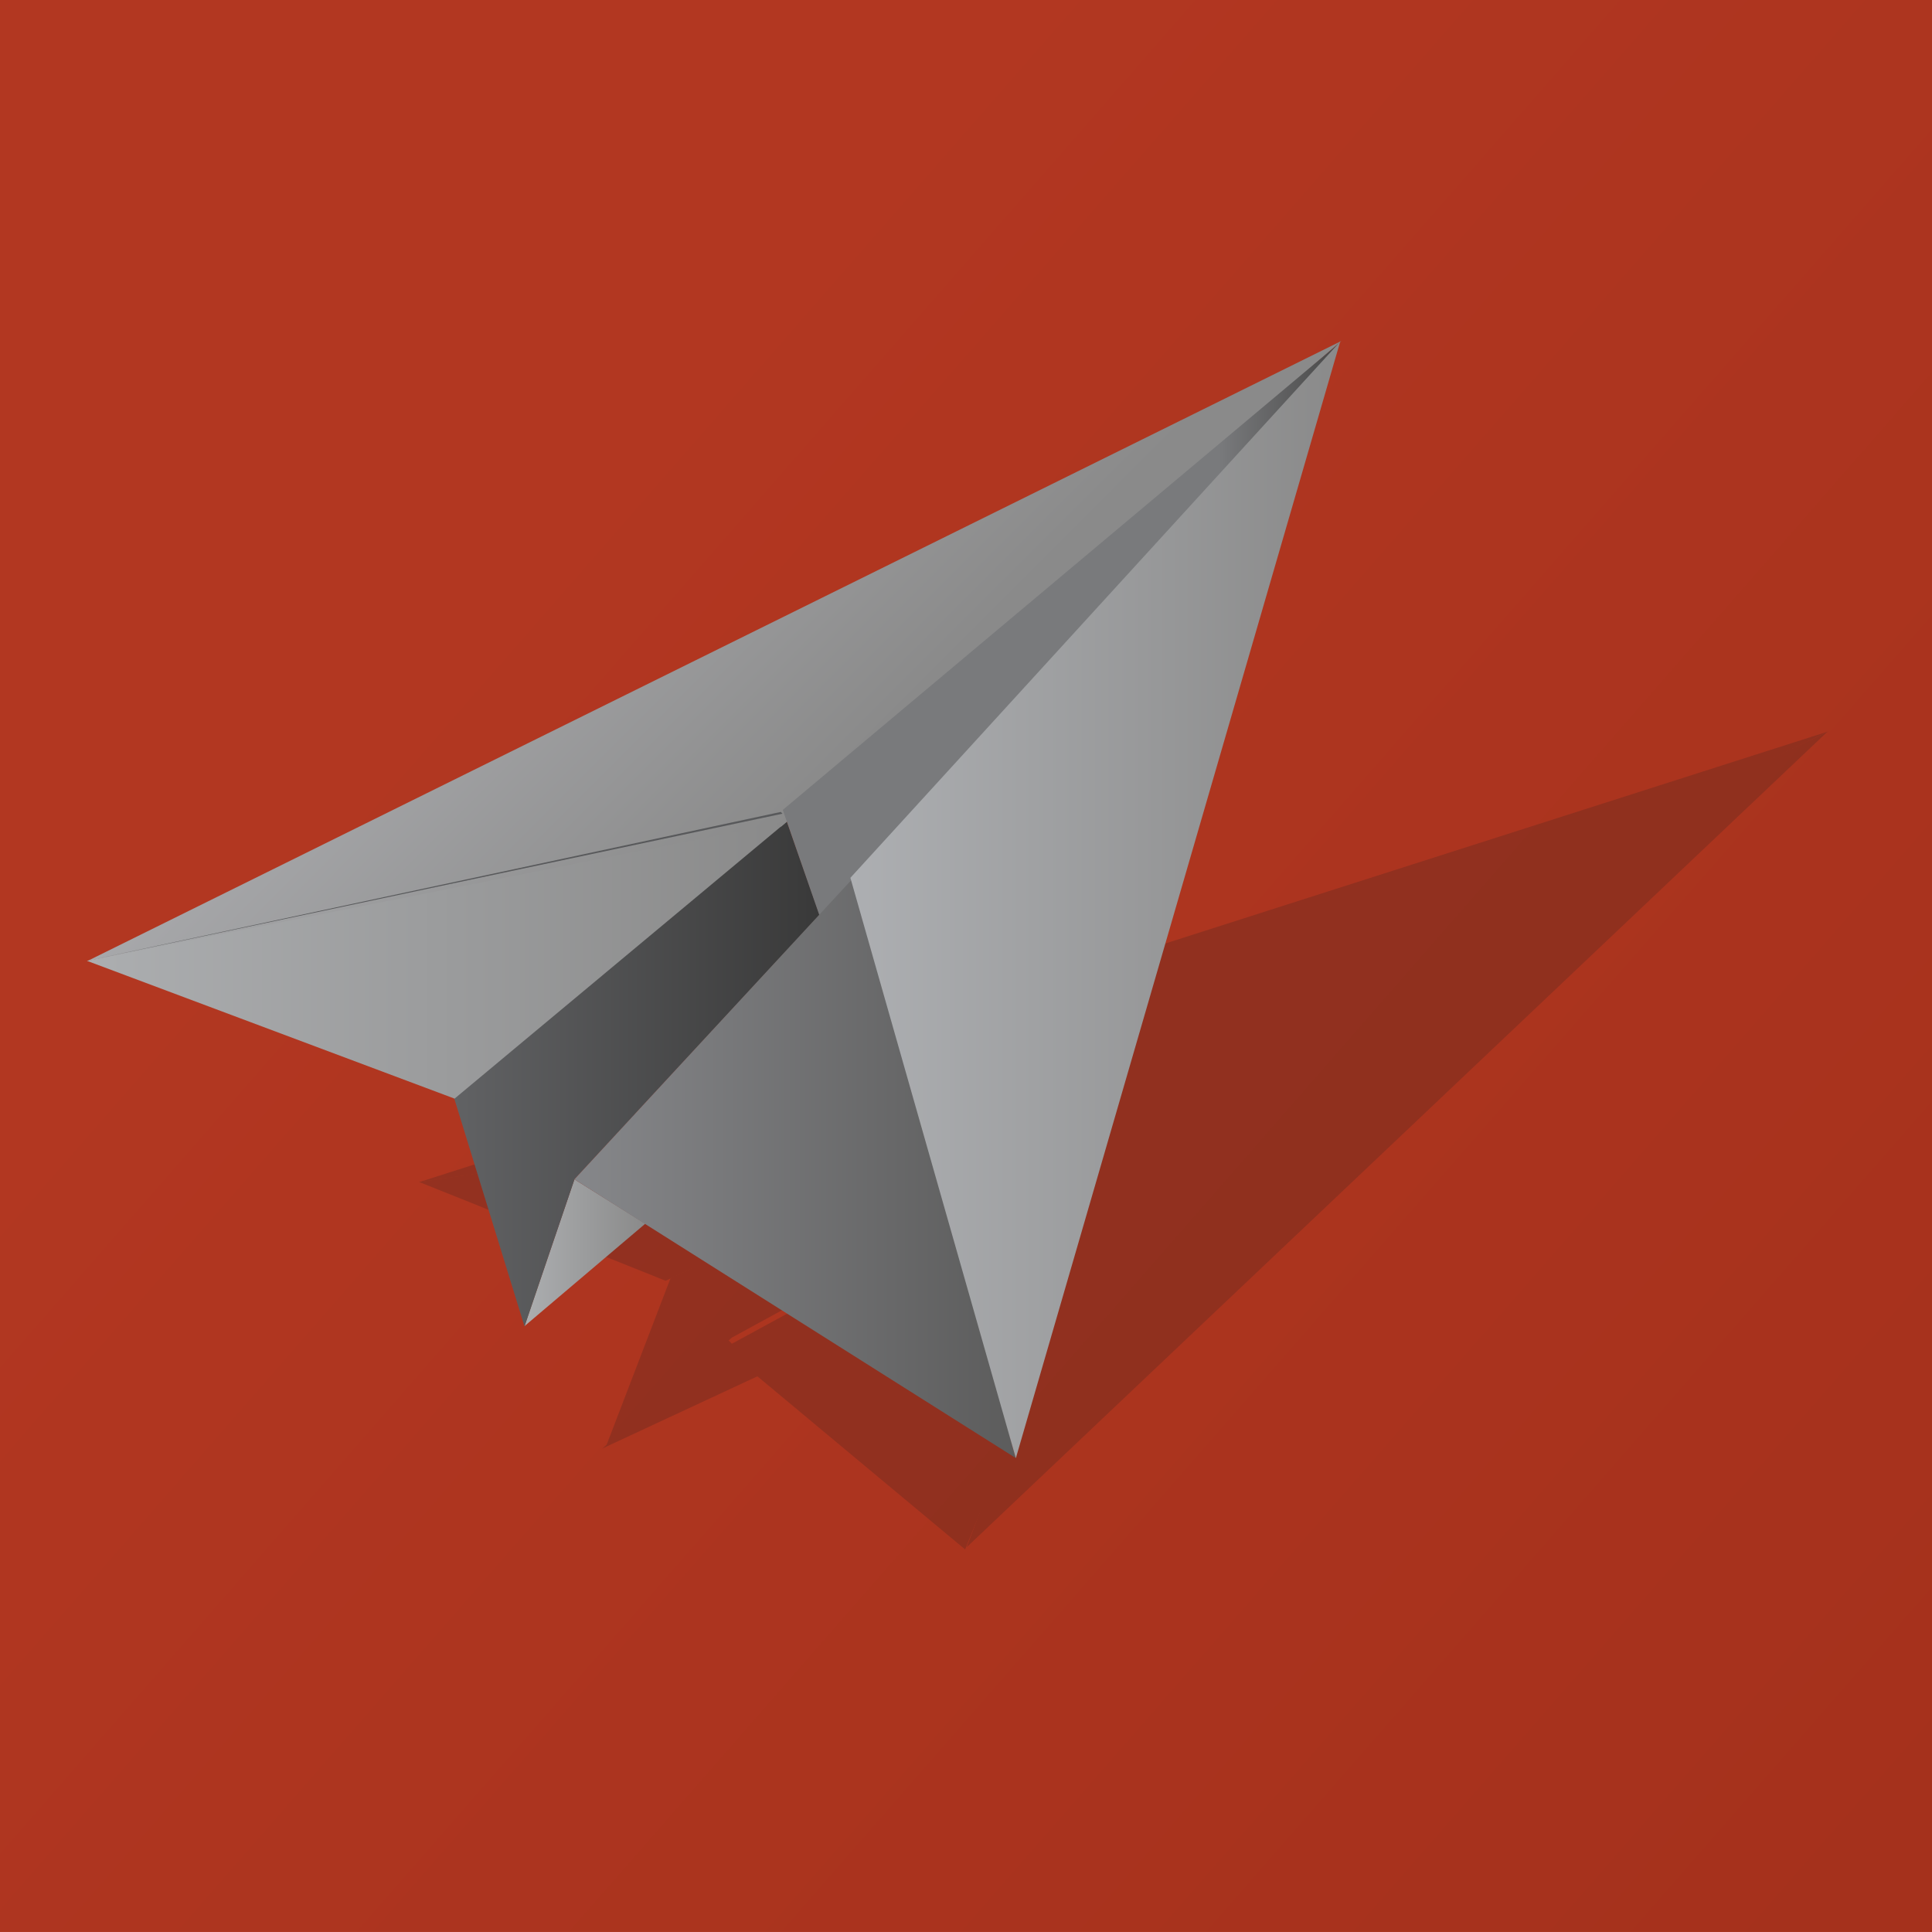
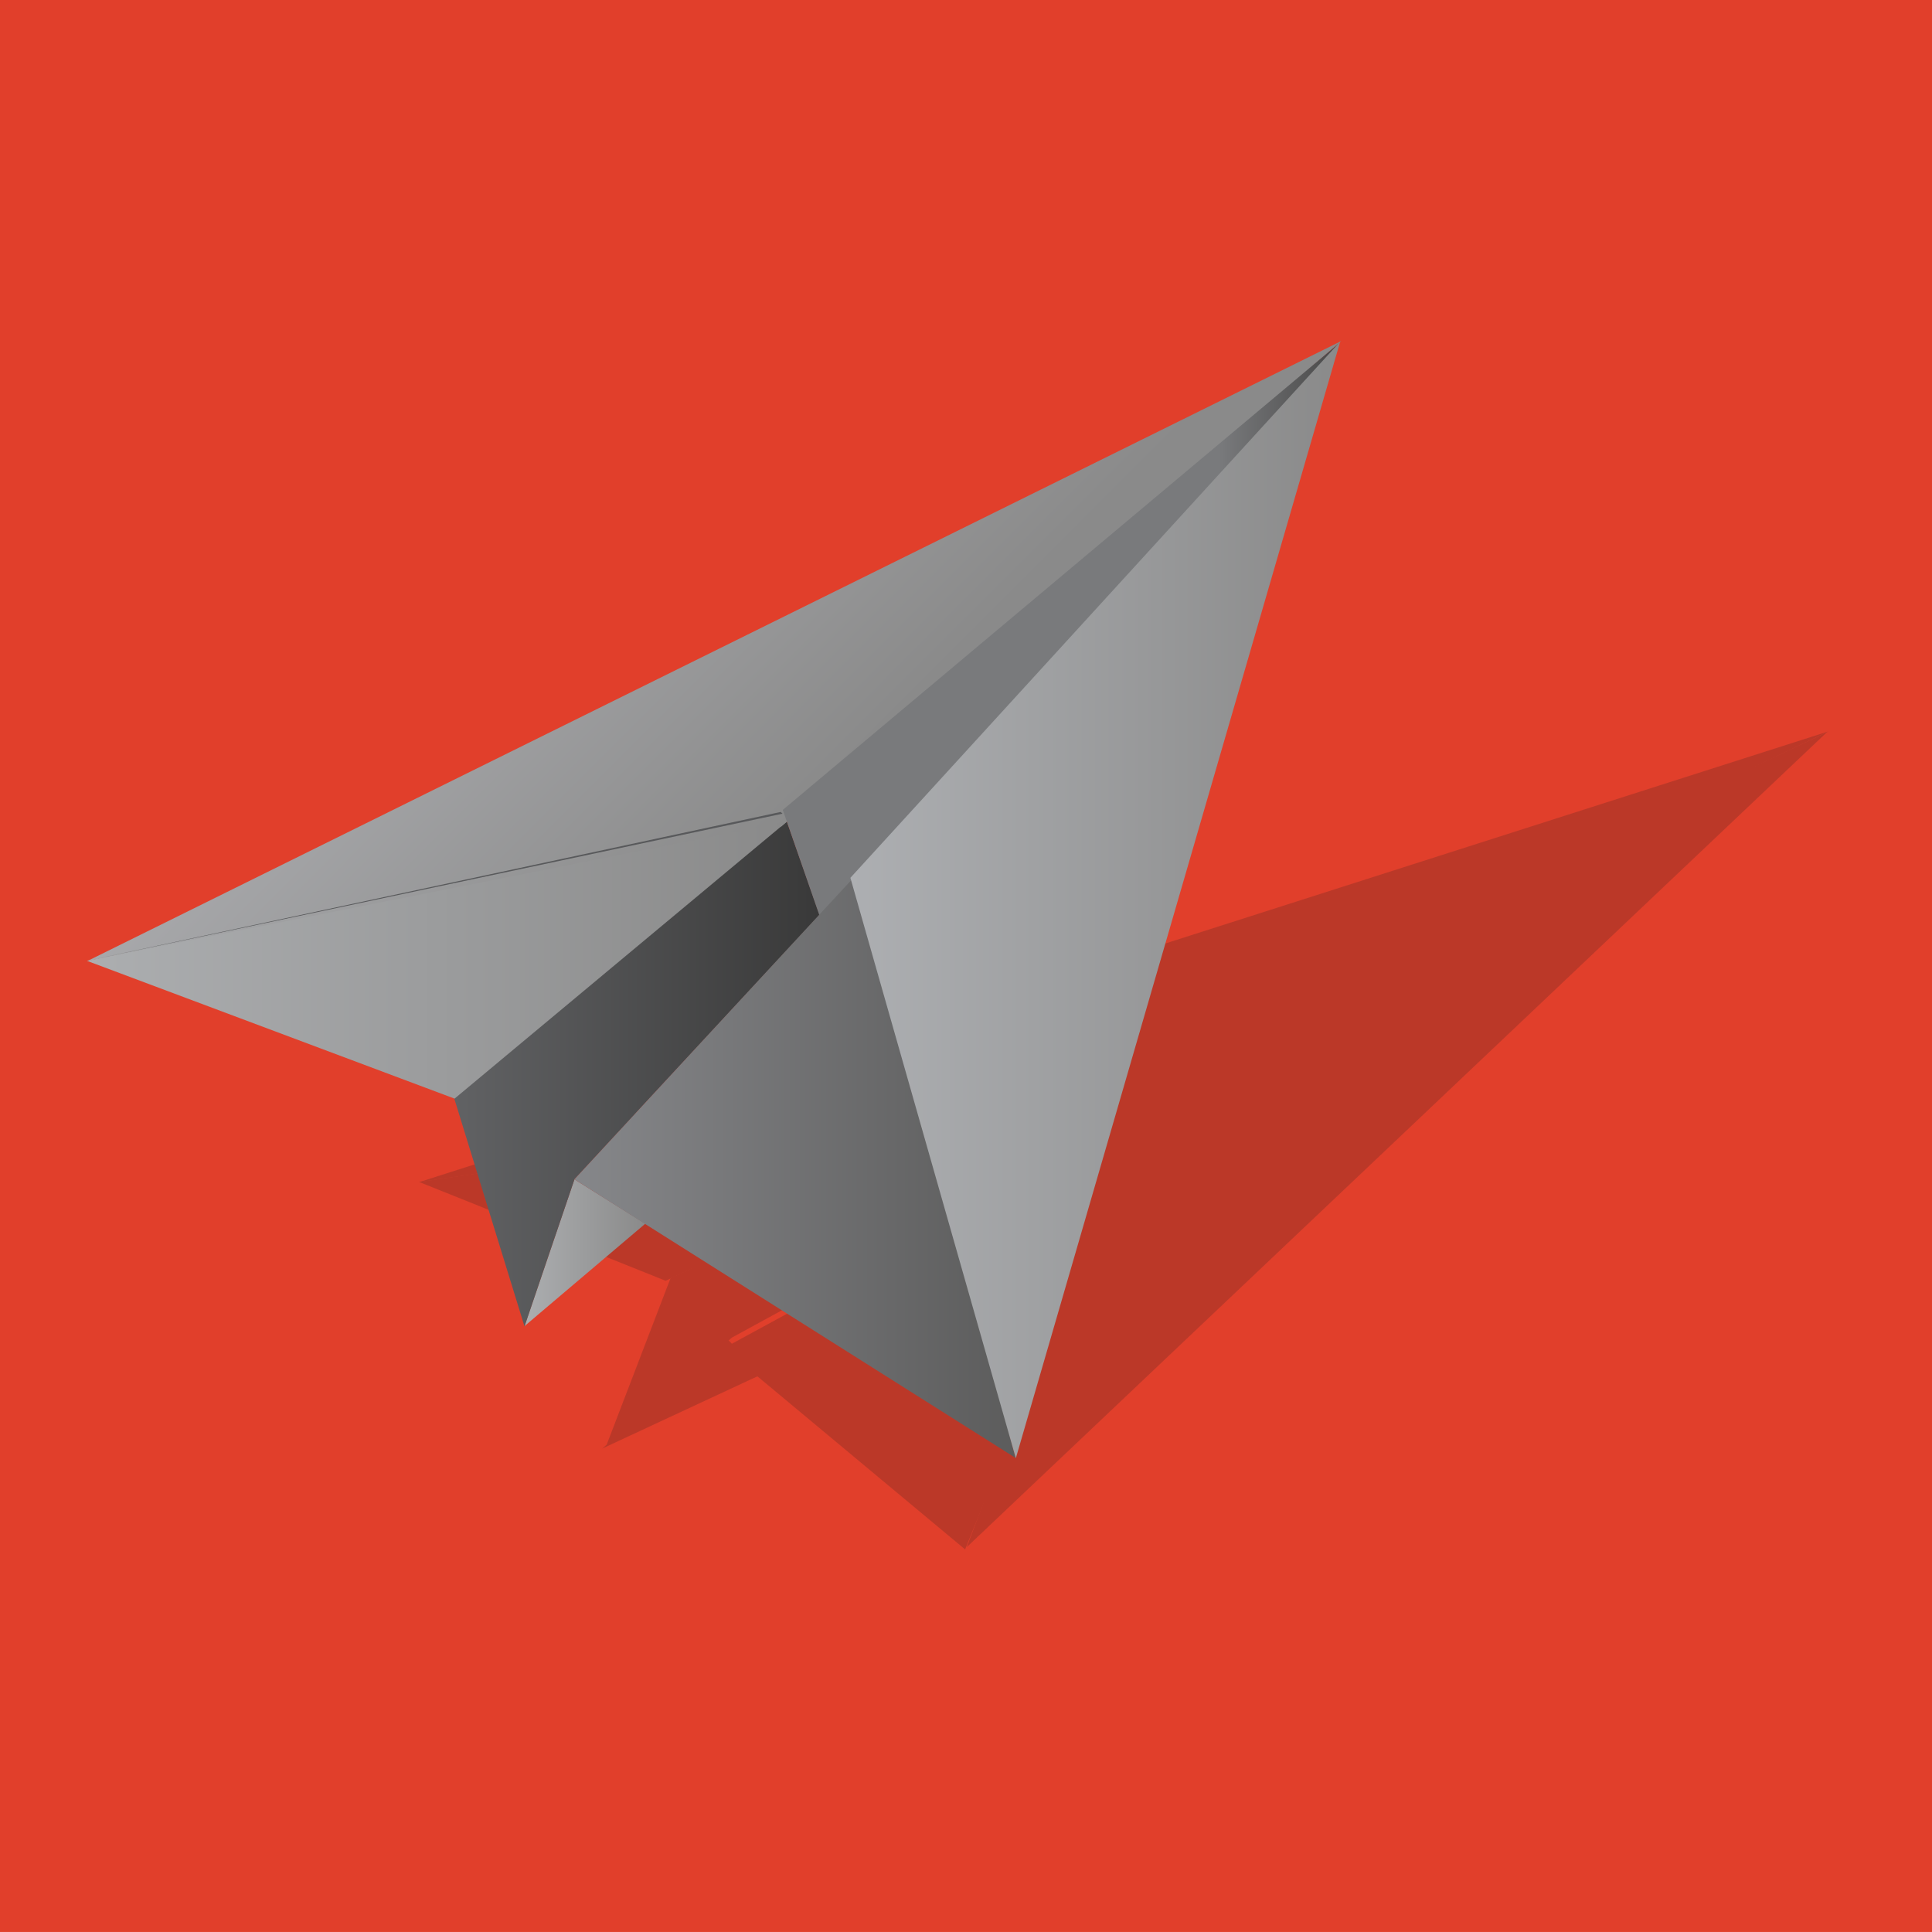
<svg xmlns="http://www.w3.org/2000/svg" version="1.1" id="Layer_1" x="0px" y="0px" width="102.976px" height="102.975px" viewBox="0 0 102.976 102.975" enable-background="new 0 0 102.976 102.975" xml:space="preserve">
  <g>
-     <linearGradient id="SVGID_1_" gradientUnits="userSpaceOnUse" x1="26.495" y1="29.644" x2="103.489" y2="96.938">
-       <stop offset="0" style="stop-color:#B23721" />
-       <stop offset="1" style="stop-color:#A5311C" />
-     </linearGradient>
-     <rect fill="url(#SVGID_1_)" width="102.976" height="102.975" />
+     <rect fill="#E13F2B" width="102.976" height="102.975" />
    <g opacity="0.2">
      <g>
        <polygon fill="#231F20" points="40.563,73.269 38.792,71.393 32.101,77.207    " />
        <polygon fill="#231F20" points="35.738,68.13 32.308,77.072 39.016,71.292 57.653,61.12 58.851,57.092    " />
        <polygon fill="#231F20" points="22.338,63.008 97.473,38.977 58.31,57.764    " />
        <polygon fill="#231F20" points="22.333,62.997 58.203,57.764 35.477,68.266    " />
        <polygon fill="#231F20" points="58.841,57.125 57.218,62.408 97.347,39.044    " />
        <polygon fill="#231F20" points="38.57,71.86 60.671,59.836 51.441,82.585    " />
        <polygon fill="#231F20" points="97.403,39 60.073,59.741 51.527,82.465    " />
        <polygon fill="#231F20" points="58.689,57.204 58.722,57.271 22.333,62.997    " />
      </g>
    </g>
    <g>
-       <linearGradient id="SVGID_2_" gradientUnits="userSpaceOnUse" x1="27.956" y1="66.77" x2="34.394" y2="66.77">
+       <linearGradient id="SVGID_1_" gradientUnits="userSpaceOnUse" x1="27.956" y1="66.77" x2="34.394" y2="66.77">
        <stop offset="0" style="stop-color:#ACAEB0" />
        <stop offset="1" style="stop-color:#8A8A8A" />
      </linearGradient>
-       <polygon fill="url(#SVGID_2_)" points="34.394,65.223 30.617,62.858 27.957,70.682   " />
-       <linearGradient id="SVGID_3_" gradientUnits="userSpaceOnUse" x1="24.206" y1="56.912" x2="43.685" y2="56.912">
+       <polygon fill="url(#SVGID_1_)" points="34.394,65.223 30.617,62.858 27.957,70.682   " />
+       <linearGradient id="SVGID_2_" gradientUnits="userSpaceOnUse" x1="24.206" y1="56.912" x2="43.685" y2="56.912">
        <stop offset="0" style="stop-color:#616264" />
        <stop offset="1" style="stop-color:#393939" />
      </linearGradient>
-       <polygon fill="url(#SVGID_3_)" points="24.207,58.536 27.957,70.7 30.623,62.848 43.686,48.765 41.707,43.123   " />
-       <linearGradient id="SVGID_4_" gradientUnits="userSpaceOnUse" x1="26.612" y1="23.252" x2="44.624" y2="41.248">
+       <polygon fill="url(#SVGID_2_)" points="24.207,58.536 27.957,70.7 30.623,62.848 43.686,48.765 41.707,43.123   " />
+       <linearGradient id="SVGID_3_" gradientUnits="userSpaceOnUse" x1="26.612" y1="23.252" x2="44.624" y2="41.247">
        <stop offset="0" style="stop-color:#ADAEB1" />
        <stop offset="1" style="stop-color:#8A8A8A" />
      </linearGradient>
-       <polygon fill="url(#SVGID_4_)" points="4.649,51.227 71.494,18.175 41.645,44.051   " />
-       <linearGradient id="SVGID_5_" gradientUnits="userSpaceOnUse" x1="4.634" y1="51.177" x2="41.935" y2="51.177">
+       <polygon fill="url(#SVGID_3_)" points="4.649,51.227 71.494,18.175 41.645,44.051   " />
+       <linearGradient id="SVGID_4_" gradientUnits="userSpaceOnUse" x1="4.634" y1="51.177" x2="41.935" y2="51.177">
        <stop offset="0" style="stop-color:#ACAEB0" />
        <stop offset="1" style="stop-color:#8A8A8A" />
      </linearGradient>
-       <polygon fill="url(#SVGID_5_)" points="4.634,51.212 41.936,43.796 24.228,58.557   " />
-       <linearGradient id="SVGID_6_" gradientUnits="userSpaceOnUse" x1="41.722" y1="34.369" x2="71.402" y2="34.369">
+       <polygon fill="url(#SVGID_4_)" points="4.634,51.212 41.936,43.796 24.228,58.557   " />
+       <linearGradient id="SVGID_5_" gradientUnits="userSpaceOnUse" x1="41.722" y1="34.369" x2="71.402" y2="34.369">
        <stop offset="0.783" style="stop-color:#797A7C" />
        <stop offset="1" style="stop-color:#484848" />
      </linearGradient>
-       <polygon fill="url(#SVGID_6_)" points="41.722,43.169 44.259,50.469 71.402,18.269   " />
-       <linearGradient id="SVGID_7_" gradientUnits="userSpaceOnUse" x1="30.617" y1="61.992" x2="54.127" y2="61.992">
+       <polygon fill="url(#SVGID_5_)" points="41.722,43.169 44.259,50.469 71.402,18.269   " />
+       <linearGradient id="SVGID_6_" gradientUnits="userSpaceOnUse" x1="30.617" y1="61.992" x2="54.127" y2="61.992">
        <stop offset="0" style="stop-color:#86878A" />
        <stop offset="1" style="stop-color:#5C5C5C" />
      </linearGradient>
-       <polygon fill="url(#SVGID_7_)" points="30.617,62.858 45.96,46.277 54.127,77.706   " />
-       <linearGradient id="SVGID_8_" gradientUnits="userSpaceOnUse" x1="45.326" y1="47.965" x2="71.433" y2="47.965">
+       <polygon fill="url(#SVGID_6_)" points="30.617,62.858 45.96,46.277 54.127,77.706   " />
+       <linearGradient id="SVGID_7_" gradientUnits="userSpaceOnUse" x1="45.326" y1="47.965" x2="71.433" y2="47.965">
        <stop offset="0" style="stop-color:#ADAFB2" />
        <stop offset="1" style="stop-color:#8A8A8A" />
      </linearGradient>
-       <polygon fill="url(#SVGID_8_)" points="71.433,18.208 45.326,46.788 54.144,77.723   " />
+       <polygon fill="url(#SVGID_7_)" points="71.433,18.208 45.326,46.788 54.144,77.723   " />
      <polygon fill="#58595B" points="41.614,43.277 41.707,43.37 4.634,51.212   " />
    </g>
  </g>
</svg>
